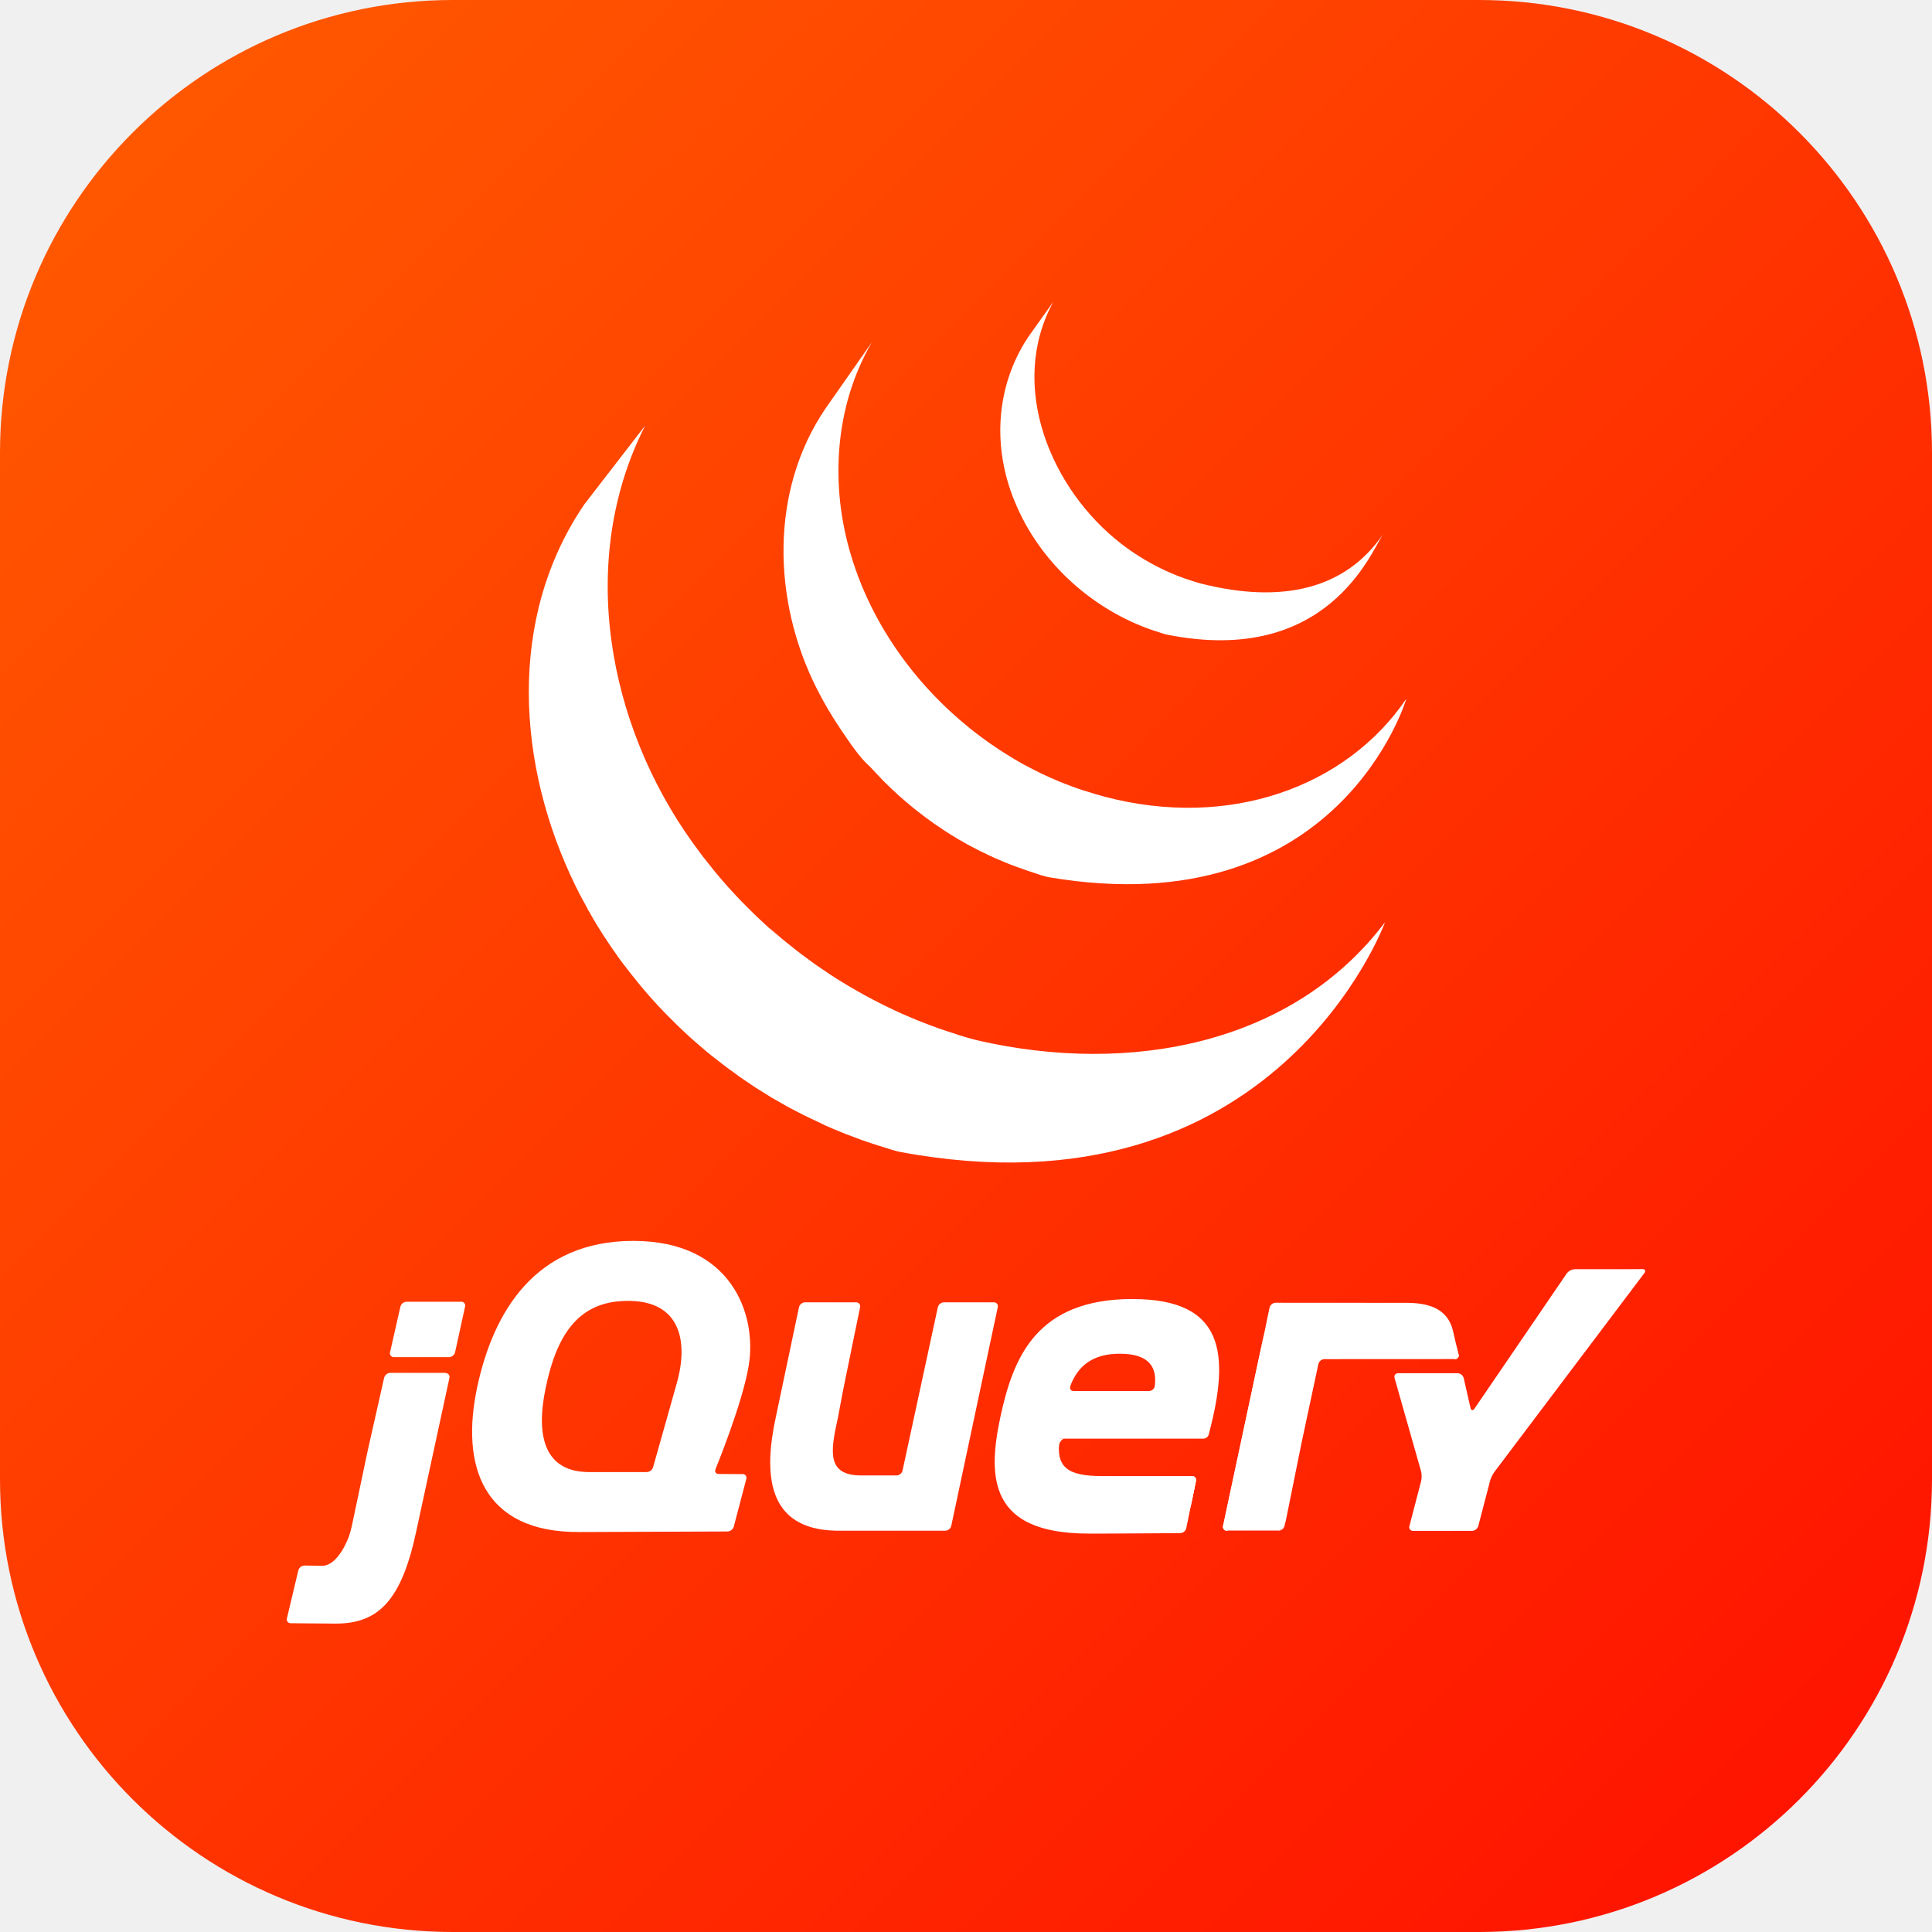
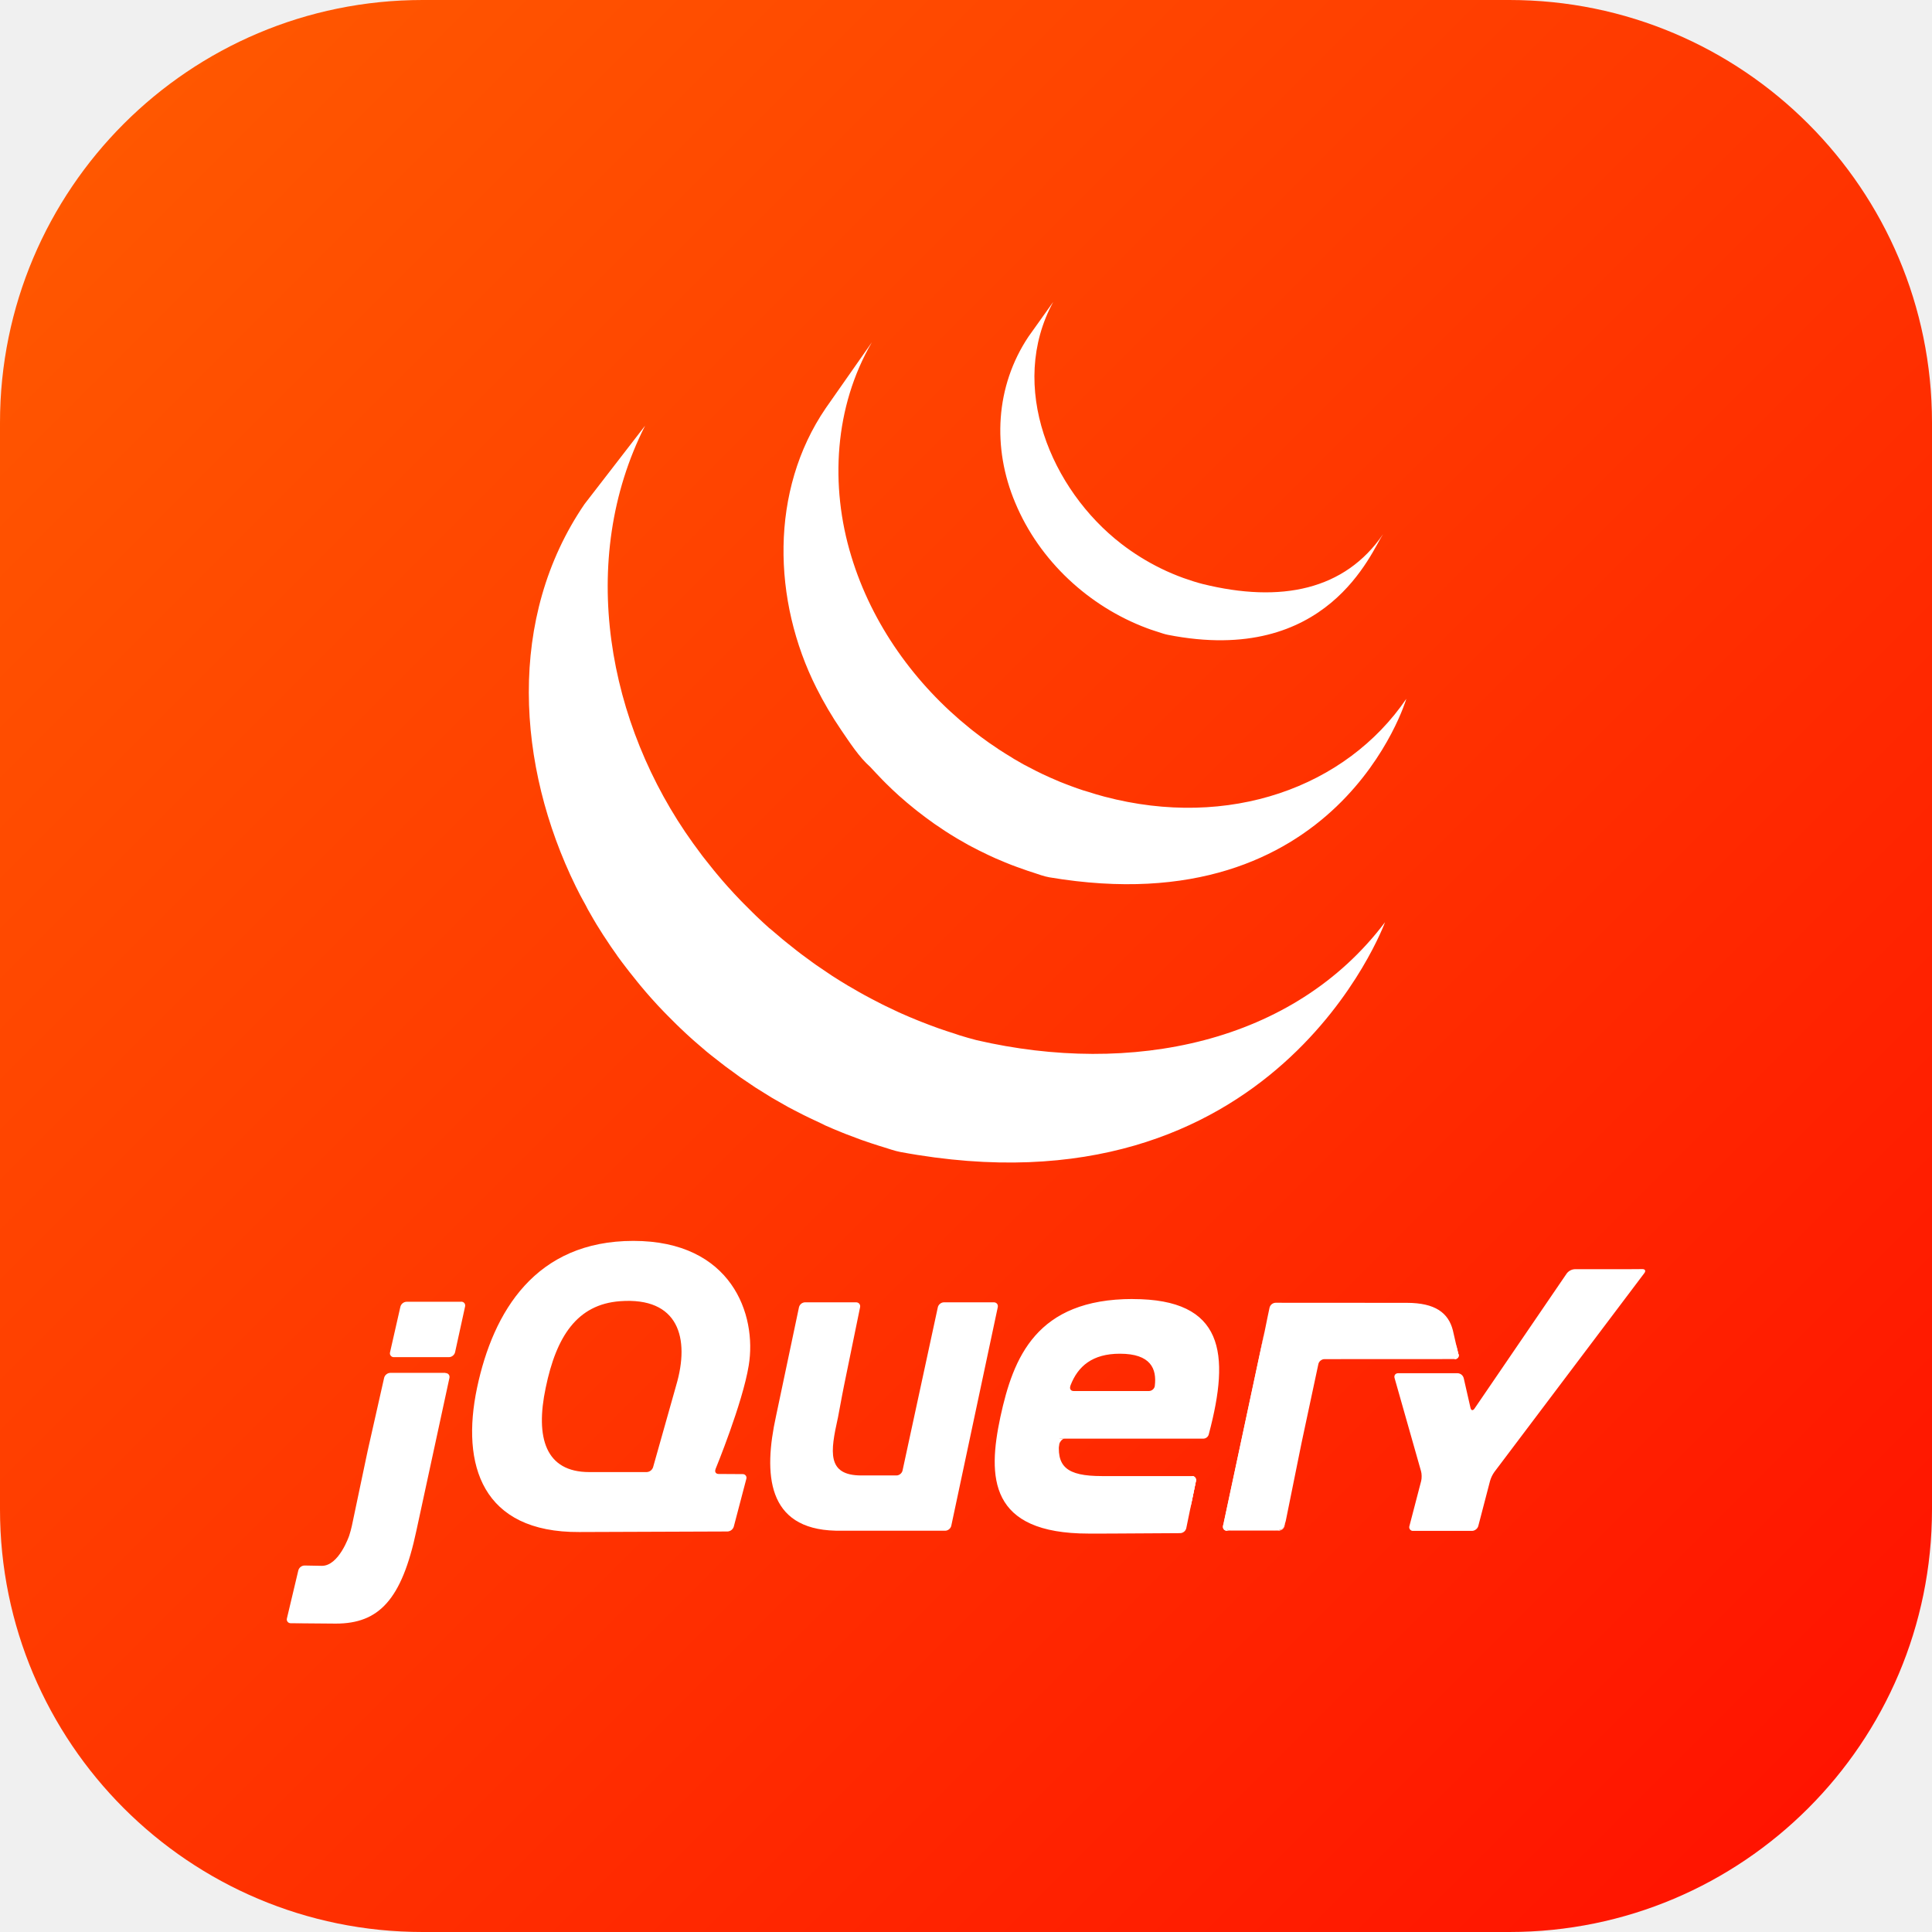
<svg xmlns="http://www.w3.org/2000/svg" width="256" height="256" viewBox="0 0 256 256" fill="none">
-   <g clip-path="url(#clip0_30_386)">
-     <path d="M196 0H60C26.863 0 0 26.863 0 60V196C0 229.137 26.863 256 60 256H196C229.137 256 256 229.137 256 196V60C256 26.863 229.137 0 196 0Z" fill="url(#paint0_linear_30_386)" />
+   <g clip-path="url(#clip0_196_177)">
+     <rect width="256" height="256" rx="56" fill="url(#paint0_linear_196_177)" />
    <path d="M77.456 66.79C67.162 81.856 68.445 101.457 76.287 117.447L76.863 118.586L77.253 119.307C77.325 119.448 77.409 119.586 77.483 119.722C77.619 119.975 77.756 120.219 77.873 120.468L78.623 121.779L79.051 122.501L79.922 123.888L80.312 124.473C80.702 125.096 81.142 125.716 81.574 126.327C81.584 126.342 81.598 126.36 81.609 126.375C81.678 126.473 81.754 126.57 81.804 126.668C82.178 127.194 82.584 127.712 82.973 128.227L83.406 128.787L84.468 130.117L84.873 130.612C85.356 131.194 85.85 131.769 86.354 132.334L86.385 132.365C86.404 132.39 86.424 132.404 86.443 132.429C86.932 132.981 87.433 133.52 87.947 134.046L88.43 134.541L89.633 135.742L90.124 136.217C90.664 136.735 91.213 137.243 91.77 137.743L92.082 138.015L93.576 139.301L94.196 139.804L95.443 140.778L96.109 141.295L98.014 142.687C98.063 142.72 98.106 142.755 98.155 142.788C98.603 143.101 99.057 143.403 99.513 143.705L100.101 144.104L102.229 145.429L102.817 145.766L104.415 146.677C104.707 146.837 105.006 146.99 105.297 147.141L106.439 147.726L106.702 147.855L107.17 148.084L108.981 148.938L109.366 149.133C110.065 149.443 110.769 149.741 111.478 150.026L111.992 150.234L113.985 150.985L114.234 151.075C114.97 151.334 115.711 151.582 116.455 151.816L116.991 151.979C117.771 152.213 118.501 152.492 119.285 152.641C169.06 161.908 183.523 122.197 183.523 122.197C171.38 138.31 149.824 142.556 129.403 137.828C128.629 137.633 127.878 137.406 127.123 137.178L126.554 136.983C125.818 136.753 125.085 136.509 124.36 136.256L124.058 136.145C123.41 135.911 122.765 135.668 122.124 135.414L121.578 135.196C120.876 134.914 120.179 134.619 119.489 134.311L119.072 134.125L117.311 133.287L116.805 133.037C116.347 132.807 115.893 132.571 115.44 132.33L114.531 131.843C113.98 131.542 113.436 131.23 112.898 130.91L112.347 130.597C111.629 130.17 110.92 129.721 110.219 129.273C110.024 129.146 109.837 129.012 109.644 128.883L108.13 127.859L107.643 127.508L106.212 126.456L105.576 125.968L104.284 124.94L103.708 124.473L102.1 123.109C102.045 123.059 101.983 123.011 101.905 122.958C101.333 122.446 100.769 121.92 100.215 121.392L99.738 120.925L98.523 119.713L98.048 119.225C97.541 118.699 97.044 118.164 96.557 117.62C96.534 117.592 96.507 117.568 96.483 117.542C95.968 116.968 95.464 116.382 94.971 115.788L94.576 115.309L93.485 113.939L93.085 113.433L91.829 111.728C80.489 95.976 76.437 74.252 85.477 56.409L77.456 66.79ZM109.408 54.094C101.966 65.005 102.369 79.606 108.175 91.144C109.146 93.081 110.246 94.951 111.467 96.742C112.583 98.368 113.82 100.307 115.3 101.612C115.836 102.197 116.397 102.781 116.97 103.378C117.114 103.527 117.262 103.67 117.41 103.82C117.966 104.372 118.535 104.911 119.117 105.435C119.14 105.455 119.162 105.478 119.187 105.497C119.842 106.08 120.511 106.644 121.196 107.193L121.648 107.551C122.329 108.087 123.024 108.603 123.733 109.102C123.751 109.117 123.771 109.133 123.791 109.147C124.103 109.367 124.424 109.575 124.742 109.785C124.894 109.887 125.037 109.994 125.19 110.089C125.698 110.422 126.214 110.744 126.735 111.054L126.954 111.183L128.317 111.962C128.477 112.054 128.64 112.133 128.804 112.219L129.778 112.722C129.827 112.748 129.876 112.766 129.922 112.79C130.579 113.121 131.24 113.433 131.916 113.735C132.06 113.799 132.207 113.858 132.356 113.92C132.896 114.154 133.441 114.38 133.993 114.596L134.694 114.858C135.192 115.042 135.691 115.219 136.194 115.39L136.872 115.609C137.587 115.837 138.294 116.121 139.04 116.248C177.472 122.733 186.346 92.596 186.346 92.596C178.349 104.324 162.861 109.924 146.331 105.556C145.6 105.361 144.875 105.147 144.155 104.913C143.935 104.845 143.719 104.773 143.501 104.718C142.99 104.55 142.483 104.372 141.979 104.184L141.291 103.923C140.739 103.728 140.194 103.485 139.655 103.251C139.506 103.186 139.358 103.129 139.213 103.061C138.534 102.764 137.865 102.447 137.206 102.111C136.867 101.942 136.534 101.765 136.2 101.589L135.619 101.286C135.191 101.049 134.767 100.806 134.347 100.555L134.043 100.36C133.525 100.05 133.011 99.73 132.504 99.401C132.348 99.299 132.196 99.207 132.041 99.086L131.043 98.413C130.338 97.914 129.646 97.399 128.966 96.866L128.498 96.492C121.264 90.674 115.528 82.725 112.802 73.71C109.944 64.358 110.561 53.866 115.53 45.35L109.408 54.094ZM136.276 44.61C131.888 51.187 131.458 59.355 134.523 66.618C137.733 74.328 144.313 80.377 151.991 83.243C152.307 83.364 152.625 83.471 152.965 83.581L153.387 83.717C153.838 83.861 154.289 84.029 154.754 84.118C175.976 88.294 181.731 73.028 183.262 70.782C178.22 78.176 169.747 79.951 159.351 77.381C158.532 77.176 157.626 76.874 156.817 76.59C155.8 76.222 154.803 75.8 153.831 75.325C151.981 74.418 150.226 73.327 148.594 72.07C139.27 64.88 133.49 51.168 139.561 40" fill="white" />
    <path d="M89.412 184.235L87.974 189.332L89.412 184.237V184.235ZM96.808 195.298L95.224 195.288L96.808 195.298ZM96.418 202.908L86.926 202.944L96.418 202.908ZM98.405 195.31L96.819 195.3L98.405 195.31ZM97.272 202.261L98.927 195.955L97.272 202.261ZM132.206 173.217L129.127 187.7L132.206 173.217ZM124.285 173.217L121.948 184.037L124.285 173.217Z" fill="white" />
    <path d="M131.659 172.565H125.074C124.708 172.565 124.345 172.858 124.268 173.215L119.591 194.856C119.514 195.213 119.151 195.505 118.787 195.505H114.125C109.511 195.505 110.045 192.315 111.007 187.945L111.037 187.813L111.596 184.832L111.837 183.604L113.965 173.215C114.038 172.858 113.799 172.563 113.433 172.563H106.673C106.486 172.569 106.307 172.636 106.161 172.753C106.017 172.871 105.914 173.033 105.87 173.213L102.824 187.658C101.149 195.304 101.593 202.595 110.696 202.823L110.959 202.828H125.244C125.61 202.828 125.971 202.536 126.049 202.178L132.209 173.213C132.287 172.855 132.047 172.563 131.683 172.563L131.659 172.565ZM157.937 195.581C158.304 195.581 158.521 195.872 158.469 196.231L157.83 199.359L157.937 195.581ZM157.19 202.488L157.83 199.359L157.19 202.488ZM156.388 203.146L144.25 203.204L156.388 203.146Z" fill="white" />
    <path d="M140.318 191.556C140.313 191.213 140.703 190.624 141.069 190.624L140.246 190.611C139.856 194.34 140.318 191.556 140.318 191.556ZM144.851 203.202H144.724H144.851ZM157.937 195.581C158.304 195.581 158.522 195.873 158.469 196.231L157.725 199.867L157.937 195.581ZM147.968 203.213H147.941H147.968ZM146.35 203.2H146.258H146.35ZM145.858 203.202H145.702H145.858ZM145.376 203.202H145.24H145.376ZM146.276 203.2H145.877H146.276Z" fill="white" />
    <path d="M147.943 203.213L146.352 203.218L147.943 203.213ZM156.392 203.163L147.965 203.215L156.392 203.163ZM157.171 202.488L157.707 199.869L157.171 202.489V202.488ZM145.684 203.202H145.376H145.723H145.684ZM144.719 203.202H144.253H144.719ZM145.22 203.202H144.831H145.22ZM48.855 191.633L49.878 187.098L48.709 192.28L48.573 192.931L48.857 191.63L48.855 191.633ZM61.103 172.491H53.869C53.682 172.498 53.502 172.565 53.356 172.682C53.21 172.799 53.105 172.959 53.056 173.14L51.684 179.179C51.661 179.258 51.658 179.34 51.673 179.421C51.689 179.5 51.724 179.575 51.775 179.639C51.825 179.703 51.891 179.753 51.965 179.786C52.04 179.819 52.121 179.834 52.203 179.829H59.493C59.86 179.829 60.222 179.536 60.3 179.179L61.625 173.126C61.703 172.77 61.469 172.477 61.099 172.477L61.103 172.491ZM59.529 182.56L57.385 192.376L59.529 182.56ZM38.514 215.087L44.48 215.135C42.718 215.135 39.809 215.102 38.512 215.086L38.514 215.087Z" fill="white" />
    <path d="M50.881 182.56L49.856 187.096L50.881 182.56ZM59.006 181.911H51.713C51.526 181.918 51.347 181.985 51.2 182.103C51.054 182.219 50.949 182.379 50.901 182.56L48.855 191.631L48.571 192.933L46.622 202.193C46.526 202.625 46.409 203.053 46.272 203.474C46.272 203.474 44.908 207.527 42.62 207.481L40.35 207.439C40.164 207.444 39.985 207.508 39.838 207.622C39.69 207.737 39.584 207.895 39.532 208.074L38.022 214.431C37.998 214.509 37.994 214.591 38.008 214.671C38.023 214.751 38.057 214.826 38.106 214.89C38.156 214.954 38.221 215.006 38.295 215.04C38.369 215.074 38.45 215.089 38.531 215.086L44.498 215.135C50.219 215.135 53.233 211.964 55.168 202.846L59.551 182.583C59.629 182.227 59.392 181.935 59.025 181.935L59.006 181.911ZM162.583 202.832C162.217 202.832 161.999 202.541 162.058 202.182L167.542 176.491L162.583 202.832ZM170.206 202.18L172.427 191.215L170.206 202.18Z" fill="white" />
    <path d="M162.137 202.508C162.093 202.328 162.119 201.889 162.196 201.533L164.799 189.336L162.056 202.182C161.978 202.541 162.216 202.832 162.582 202.832H163.249C162.883 202.832 162.181 202.686 162.137 202.508ZM169.775 202.686C169.576 202.764 169.113 202.832 168.747 202.832H169.413C169.599 202.825 169.777 202.757 169.922 202.64C170.066 202.522 170.167 202.36 170.211 202.18L170.344 201.529C170.272 201.887 169.955 202.607 169.76 202.686H169.775ZM171.314 196.697L172.295 191.858L171.314 196.697ZM192.956 178.211L193.258 179.459C193.343 179.815 193.111 180.105 192.746 180.107" fill="white" />
    <path d="M170.338 201.53L171.312 196.698L170.338 201.53ZM192.658 176.91L192.956 178.188L192.658 176.91ZM172.294 191.858L172.563 190.565L173.61 185.664L172.425 191.213L172.294 191.856V191.858ZM167.632 176.069L167.404 177.14L164.801 189.337L167.545 176.491L167.632 176.071V176.069Z" fill="white" />
    <path d="M193.259 179.459L192.957 178.212L192.51 176.263C191.917 173.964 190.179 172.633 186.403 172.633L169.024 172.622C168.837 172.628 168.659 172.695 168.513 172.812C168.369 172.93 168.266 173.092 168.222 173.272L167.953 174.545L167.563 176.467L162.216 201.51C162.138 201.869 162.113 202.289 162.158 202.484C162.203 202.679 162.904 202.81 163.269 202.81H168.763C169.129 202.81 169.591 202.743 169.792 202.663C169.993 202.583 170.286 201.884 170.376 201.506L172.461 191.191L174.692 180.74C174.769 180.383 175.13 180.094 175.495 180.092L192.782 180.083C193.147 180.083 193.379 179.792 193.294 179.435L193.259 179.459ZM215.515 168.172L214.185 168.177H208.651C208.448 168.189 208.251 168.245 208.071 168.34C207.892 168.435 207.735 168.567 207.61 168.726L195.375 186.651C195.169 186.953 194.933 186.909 194.849 186.555L193.949 182.605C193.9 182.424 193.796 182.263 193.65 182.147C193.503 182.031 193.324 181.964 193.136 181.956H185.272C184.905 181.956 184.687 182.243 184.788 182.595L188.295 194.944C188.396 195.294 188.402 195.873 188.314 196.229L186.756 202.206C186.729 202.282 186.722 202.363 186.735 202.444C186.749 202.524 186.782 202.599 186.831 202.663C186.881 202.727 186.946 202.778 187.02 202.811C187.094 202.844 187.175 202.857 187.257 202.85H195.049C195.416 202.85 195.791 202.558 195.88 202.207L197.439 196.231C197.56 195.811 197.752 195.413 198.004 195.055L217.888 168.688C218.109 168.396 217.99 168.158 217.623 168.162L215.539 168.176L215.515 168.172ZM153.02 183.635C152.974 184.025 152.608 184.318 152.241 184.318H142.265C141.921 184.318 141.745 184.084 141.798 183.791L141.805 183.739L141.851 183.569C142.825 181.037 144.744 179.374 148.389 179.374C152.494 179.374 153.295 181.381 153.017 183.635H153.02ZM150.094 172.125C137.294 172.125 134.26 179.895 132.559 187.737C130.856 195.73 131.004 203.207 144.249 203.207H146.349L147.966 203.2L156.395 203.15C156.58 203.142 156.756 203.074 156.9 202.956C157.043 202.839 157.144 202.678 157.187 202.497L158.468 196.24C158.542 195.881 158.303 195.588 157.936 195.588H146.027C141.293 195.588 139.885 194.33 140.402 190.63H159.439C159.75 190.624 160.032 190.435 160.144 190.14C160.163 190.087 160.183 190.03 160.19 189.974C163.015 179.317 162.205 172.133 150.098 172.133L150.094 172.125ZM89.59 183.593L89.411 184.23C89.411 184.232 87.973 189.326 87.973 189.326L86.535 194.419C86.475 194.6 86.362 194.756 86.212 194.871C86.061 194.984 85.879 195.05 85.689 195.058H78.079C72.308 195.058 70.903 190.545 72.308 183.887C73.711 177.078 76.468 172.843 82.147 172.416C89.909 171.831 91.46 177.29 89.59 183.591V183.593ZM94.808 194.669C94.808 194.669 98.393 185.96 99.211 180.928C100.321 174.192 96.951 164.425 83.926 164.425C70.976 164.425 65.353 173.749 63.208 183.909C61.064 194.117 63.874 203.073 76.749 203.002L96.4 202.93C96.588 202.921 96.769 202.854 96.918 202.739C97.067 202.622 97.176 202.463 97.231 202.283L98.887 195.975C98.914 195.898 98.921 195.816 98.909 195.737C98.897 195.656 98.864 195.581 98.814 195.517C98.765 195.452 98.7 195.402 98.626 195.369C98.552 195.336 98.471 195.321 98.391 195.327L95.221 195.308C94.909 195.306 94.734 195.106 94.769 194.841C94.776 194.791 94.788 194.743 94.808 194.692V194.669Z" fill="white" />
    <path d="M158.916 188.842C158.916 189.083 158.721 189.278 158.48 189.278C158.238 189.278 158.043 189.083 158.043 188.842C158.043 188.6 158.238 188.405 158.48 188.405C158.721 188.405 158.916 188.6 158.916 188.842Z" fill="white" />
  </g>
  <defs>
-     <linearGradient id="paint0_linear_30_386" x1="0" y1="0" x2="256" y2="256" gradientUnits="userSpaceOnUse">
+     <linearGradient id="paint0_linear_196_177" x1="0" y1="0" x2="256" y2="256" gradientUnits="userSpaceOnUse">
      <stop stop-color="#FF5C00" />
      <stop offset="1" stop-color="#FF0F00" />
    </linearGradient>
-     <clipPath id="clip0_30_386">
+     <clipPath id="clip0_196_177">
      <rect width="256" height="256" fill="white" />
    </clipPath>
  </defs>
</svg>
